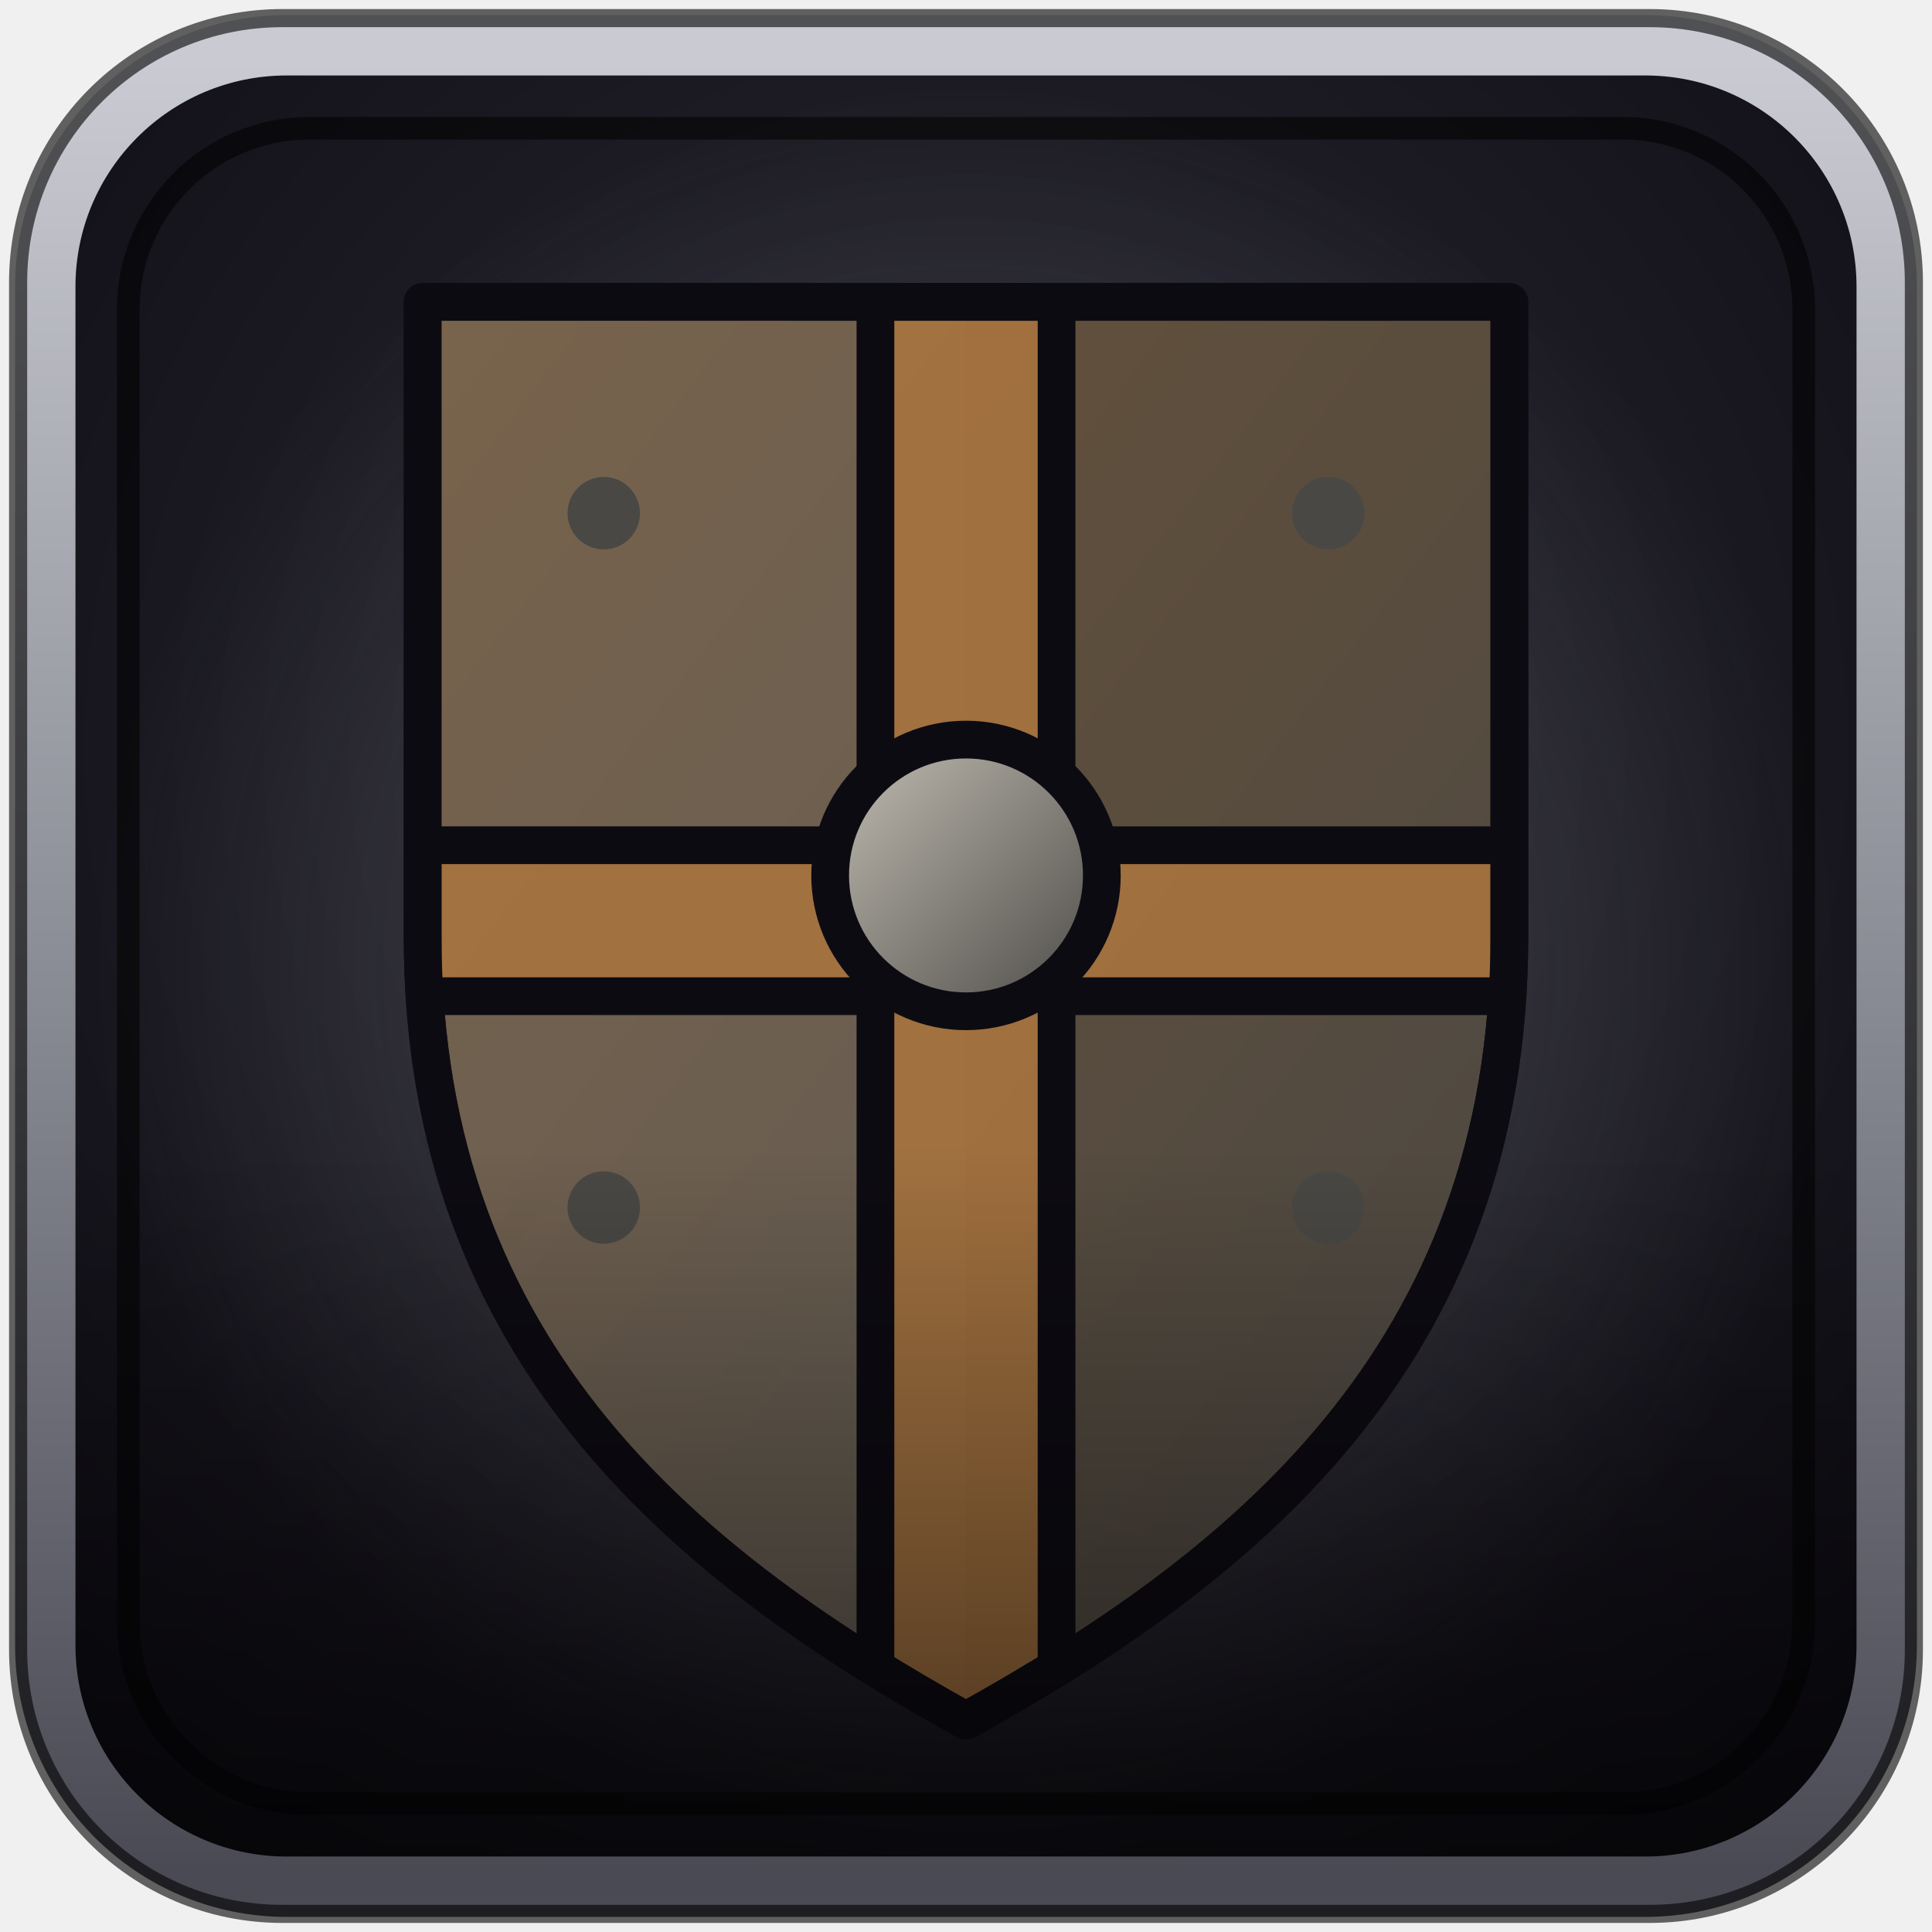
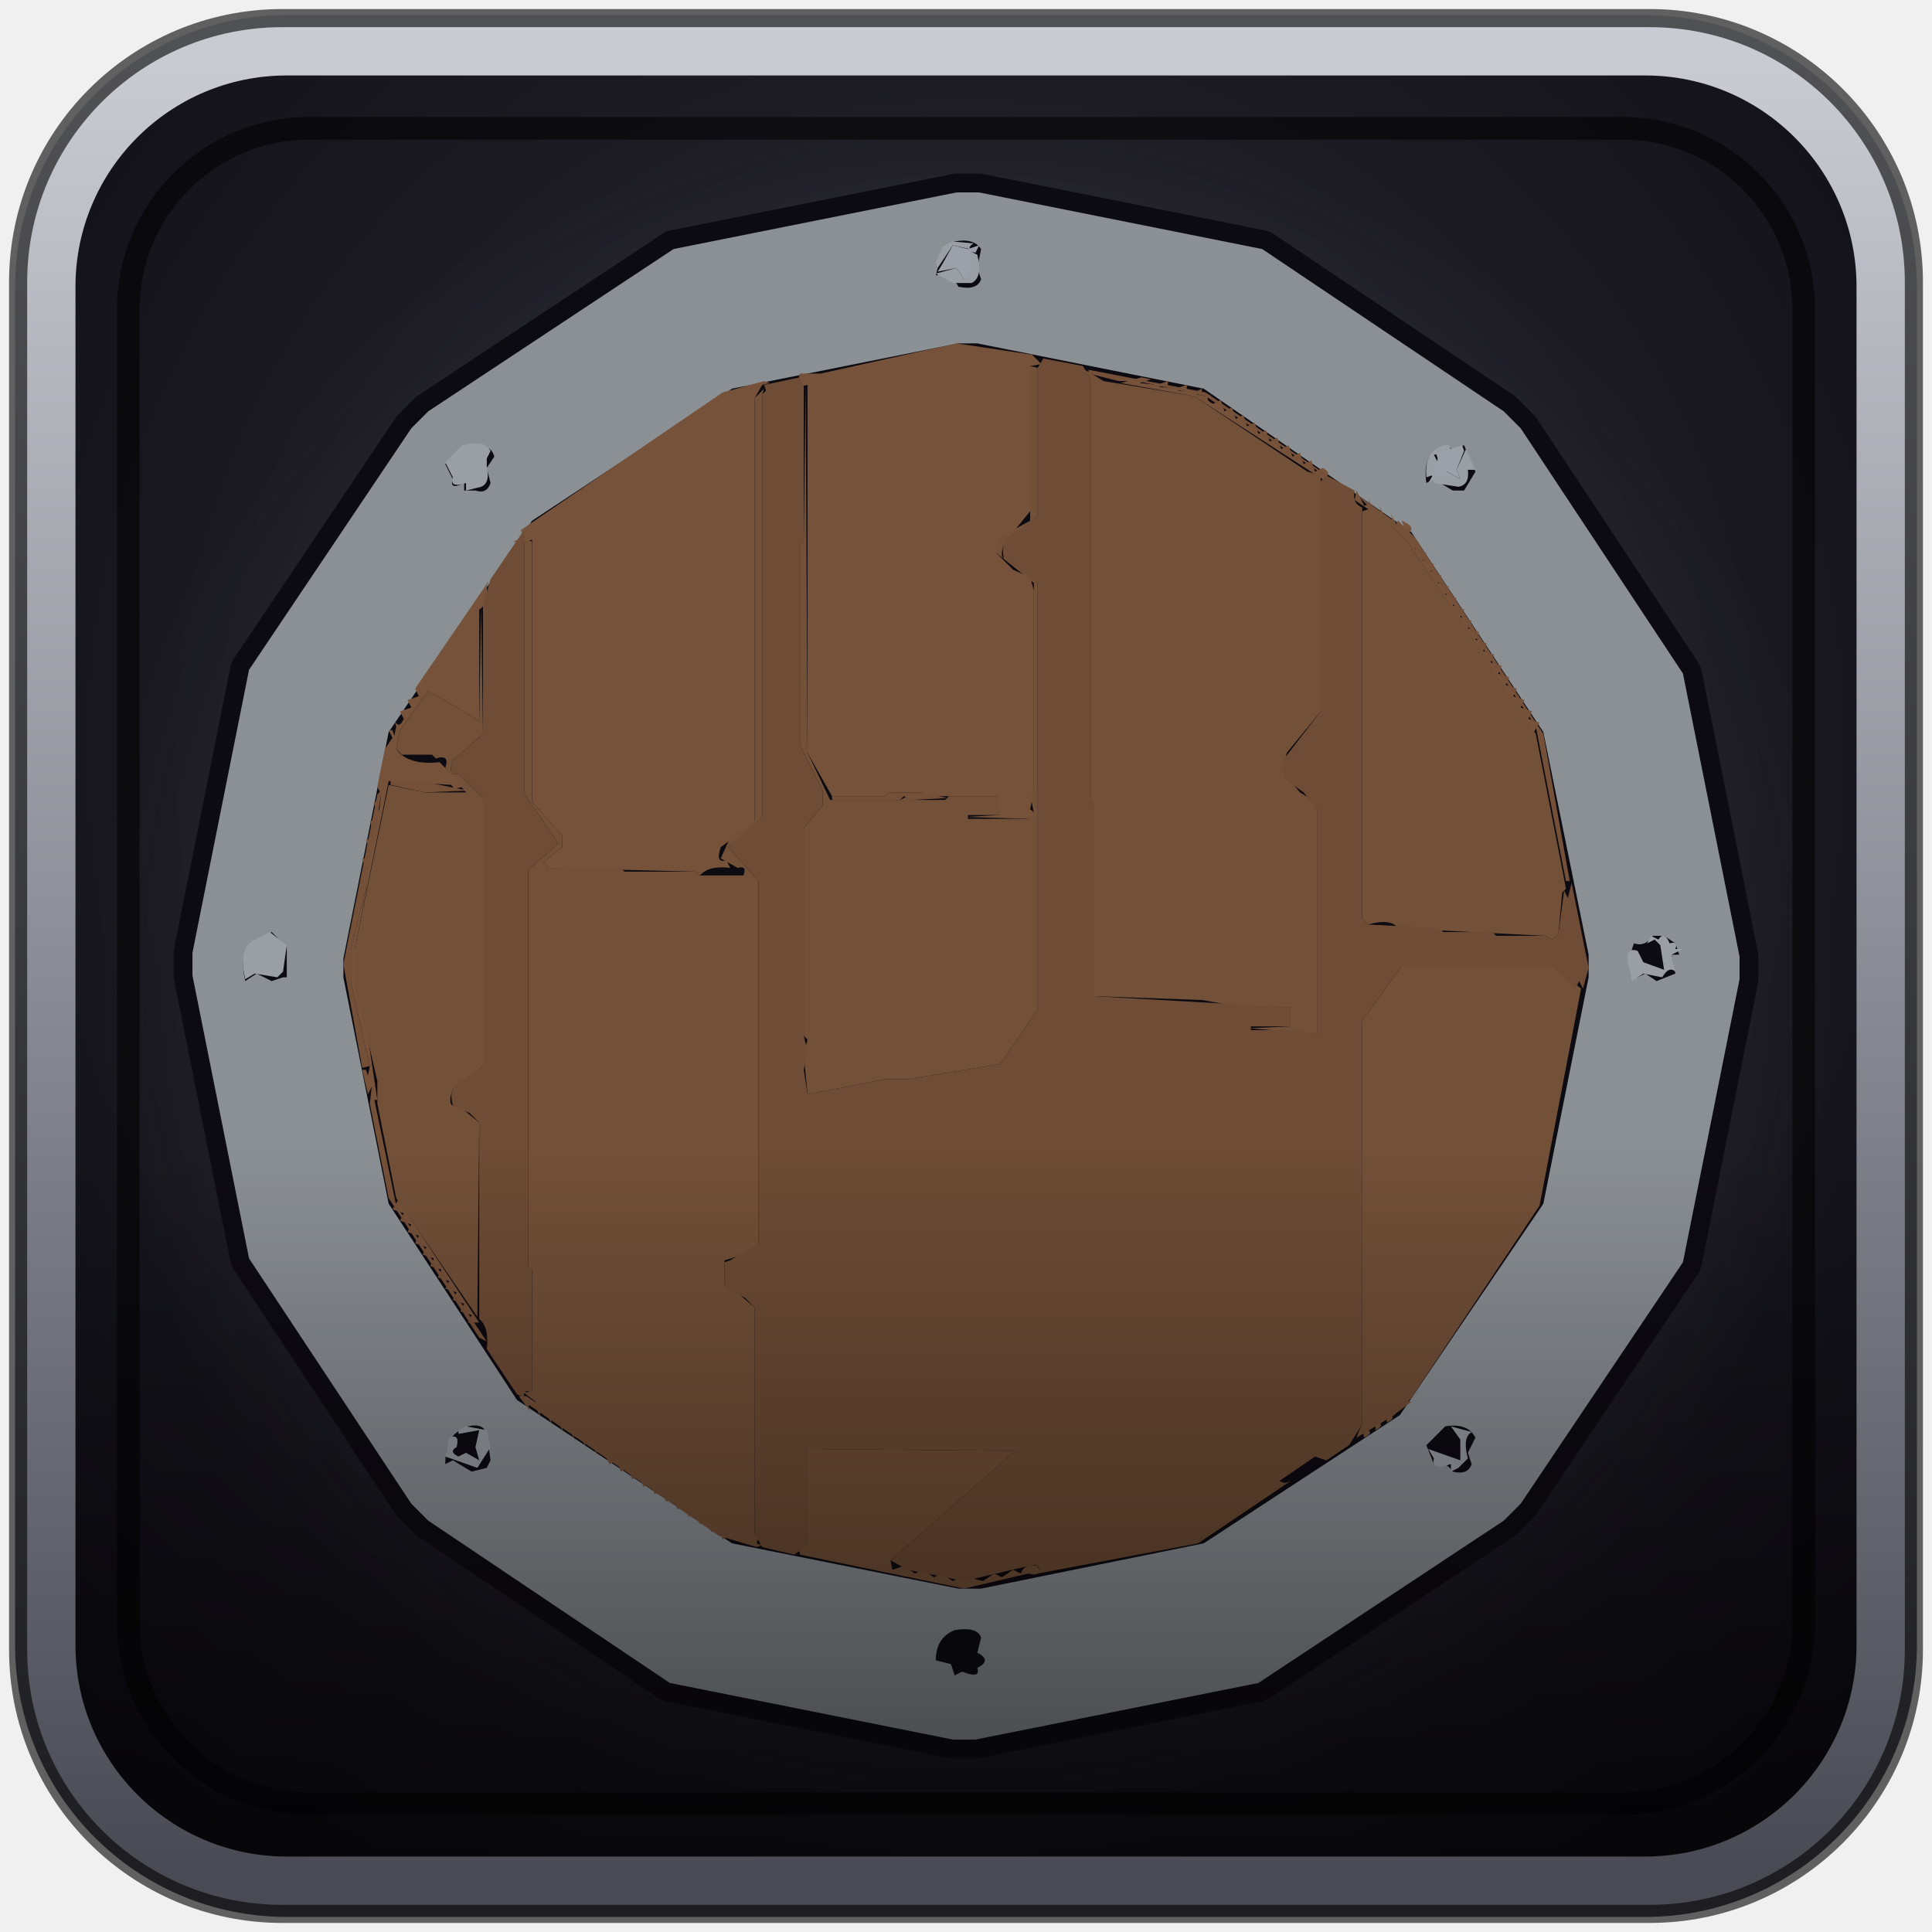
<svg xmlns="http://www.w3.org/2000/svg" viewBox="0 0 128 128" width="128" height="128" role="img" aria-label="Worn Shield">
  <defs>
    <radialGradient id="equip_shield_t1_bg" cx=".5" cy=".38" r=".8">
      <stop offset="0" stop-color="#2b2b34" />
      <stop offset="1" stop-color="#0b0910" />
    </radialGradient>
    <linearGradient id="equip_shield_t1_rim" x1="0" y1="0" x2="0" y2="1">
      <stop offset="0" stop-color="#c9cad2" />
      <stop offset=".5" stop-color="#8b8d96" />
      <stop offset="1" stop-color="#4a4a54" />
    </linearGradient>
    <radialGradient id="equip_shield_t1_gl" cx=".5" cy=".5" r=".5">
      <stop offset="0" stop-color="#9a9aa2" stop-opacity=".38" />
      <stop offset="1" stop-color="#9a9aa2" stop-opacity="0" />
    </radialGradient>
    <linearGradient id="equip_shield_t1_vg" x1="0" y1="0" x2="0" y2="1">
      <stop offset=".6" stop-color="#000" stop-opacity="0" />
      <stop offset="1" stop-color="#000" stop-opacity=".55" />
    </linearGradient>
    <linearGradient id="equip_shield_t1_1" x1="0" y1="0" x2="1" y2="1">
      <stop offset="0" stop-color="#6a5238" />
      <stop offset="1" stop-color="#4a4844" />
    </linearGradient>
    <clipPath id="equip_shield_t1_2">
      <path d="M28 20 H100 V62 C100 90 82 104 64 114 C46 104 28 90 28 62 Z" />
    </clipPath>
    <linearGradient id="equip_shield_t1_3" x1="0" y1="0" x2="1" y2="1">
      <stop offset="0" stop-color="#c4c0b6" />
      <stop offset="1" stop-color="#4a4844" />
    </linearGradient>
  </defs>
  <rect x="3" y="3" width="122" height="122" rx="16" fill="url(#equip_shield_t1_bg)" />
  <circle cx="64" cy="64" r="58" fill="url(#equip_shield_t1_gl)" />
-   <path d="M28 20 H100 V62 C100 90 82 104 64 114 C46 104 28 90 28 62 Z" fill="url(#equip_shield_t1_1)" stroke="#0d0b12" stroke-width="2.5" stroke-linejoin="round" stroke-linecap="round" />
-   <g clip-path="url(#equip_shield_t1_2)">
-     <rect x="0" y="0" width="64" height="128" rx="0" fill="#fff" fill-opacity=".1" />
-     <rect x="28" y="56" width="72" height="10" rx="0" fill="#a8743e" stroke="#0d0b12" stroke-width="2.5" stroke-linejoin="round" stroke-linecap="round" fill-opacity=".9" />
-     <rect x="58" y="20" width="12" height="100" rx="0" fill="#a8743e" stroke="#0d0b12" stroke-width="2.5" stroke-linejoin="round" stroke-linecap="round" fill-opacity=".9" />
-     <circle cx="40" cy="34" r="2.4" fill="#4a4844" />
-     <circle cx="88" cy="34" r="2.4" fill="#4a4844" />
-     <circle cx="40" cy="80" r="2.4" fill="#4a4844" />
-     <circle cx="88" cy="80" r="2.4" fill="#4a4844" />
+   <g transform="scale(0.25)">
+     <path fill="#0d0b12" stroke="#0d0b12" stroke-width="10" stroke-linejoin="round" d="M 253.5 51 L 259.5 51 L 334.5 66 L 398.5 109 L 403 113.5 L 446 178.5 L 461 253.5 L 461 259.5 L 446 334.5 L 403 398.5 L 398.5 403 L 333.5 446 L 258.5 461 L 252.5 461 L 177.5 446 L 113.5 403 L 109 398.5 L 66 333.5 L 51 258.5 L 51 252.5 L 66 177.5 L 109 113.5 L 113.5 109 L 178.5 66 L 253.5 51 Z " />
+     <path fill="rgb(141,146,151)" opacity="0.984" d="M 253.5 51 L 259.5 51 L 334.5 66 L 398.5 109 L 403 113.5 L 446 178.5 L 461 253.5 L 461 259.5 L 446 334.5 L 403 398.5 L 398.5 403 L 333.5 446 L 258.5 461 L 252.5 461 L 177.5 446 L 113.5 403 L 109 398.5 L 66 333.5 L 51 258.5 L 51 252.5 L 66 177.5 L 109 113.5 L 113.5 109 L 178.5 66 L 253.5 51 Z M 253 64 L 250 65 L 248 73 Q 252 72 254 76 Q 259 77 260 74 L 259 71 L 260 66 Q 258 63 253 64 Z M 254 91 L 194 103 L 141 138 L 103 194 L 91 254 L 91 259 L 103 319 L 137 371 L 194 409 L 254 421 L 260 421 L 319 409 L 371 375 L 409 319 L 421 259 L 421 253 L 409 194 L 374 141 L 319 103 L 259 91 L 254 91 Z M 123 118 L 118 123 L 120 127 Q 119 130 123 128 L 123 130 L 126 130 Q 129 131 130 128 L 129 124 L 131 121 Q 130 117 123 118 Z M 383 118 L 381 119 Q 377 121 378 128 L 380 127 L 385 130 L 388 130 L 391 125 L 388 118 L 385 119 L 383 118 Z M 72 247 L 68 249 Q 63 251 65 260 L 68 258 L 72 260 L 75 259 L 76 259 L 76 251 L 72 247 Z M 438 248 Q 436 251 433 250 L 432 253 Q 431 258 434 259 L 436 258 L 439 260 L 444 258 L 443 253 L 445 253 L 444 250 L 441 248 L 438 248 Z M 124 378 L 122 379 Q 118 381 118 388 L 120 387 L 125 390 L 129 389 L 130 387 L 129 380 Q 128 377 124 378 Z M 383 378 L 378 383 L 380 388 Q 383 387 385 390 Q 389 391 390 388 L 389 385 L 391 381 Q 389 377 383 378 Z M 253 432 Q 248 434 248 440 L 252 441 L 253 444 L 255 443 Q 260 445 259 442 Q 263 440 259 438 L 260 434 Q 259 431 253 432 Z " />
+     <path fill="rgb(118,82,59)" opacity="0.996" d="M 253.5 91 L 273.5 94 L 276 96.5 L 273 97 L 273 135.5 L 268.5 141 L 264 144.5 L 264 146.5 L 268.5 151 L 273 153 L 274 156.5 L 274 209.5 L 273 214.5 Q 275.3 215.8 272.5 217 L 256 216.5 L 265 216 L 264.5 211 L 245.5 211 L 244.5 210 L 235.5 210 L 234.5 211 L 220.5 211 L 214 199.5 L 214 102 Q 210.7 103.1 212 99 L 217.5 99 L 253.5 91 Z " />
+     <path fill="rgb(118,82,59)" opacity="0.996" d="M 302.5 100 L 305 100.5 L 302 101.5 L 306.5 102 L 309.5 101 L 309.5 102 L 307 102.5 L 311.5 103 L 314.5 102 L 314.5 103 L 312 103.5 L 316.5 104 L 318.5 103 L 318.5 104 L 317 104.5 L 319.5 105 L 321 104.5 Q 318.8 105.8 321.5 107 L 323.5 106 L 324.5 109 L 326.5 108 L 327.5 111 L 329.5 110 L 330.5 113 L 332.5 112 L 333.5 115 L 335.5 114 L 336.5 117 L 338.5 116 L 339.5 119 L 341.5 118 L 342.5 121 L 344.5 120 L 345.5 123 L 347.5 122 L 348.5 125 L 350.5 124 Q 353.5 125.5 350.5 127 L 316.5 105 L 297 101.5 L 302.5 100 Z " />
+     <path fill="rgb(118,82,59)" opacity="0.996" d="M 202.5 101 L 204 101.5 L 202 102 L 200 105.5 L 200 217.5 L 198.5 219 L 191 224.5 Q 189.5 228.9 192.5 228 L 193.5 230 Q 187.8 229.3 185.5 232 L 184.5 231 L 145.5 230 L 144 228.5 L 149 224.5 L 149 221.5 L 141 212.5 L 141 143 L 138.5 144 L 136 143.5 L 139 142.5 L 138 140.5 L 191.5 104 L 202.5 101 Z " />
+     <path fill="rgb(118,82,59)" opacity="0.996" d="M 359.5 130 L 361.5 134 L 363 133.5 L 362.5 132 L 364.5 136 L 366 135.5 L 365.5 134 L 367.5 138 L 369 137.5 L 368.5 136 L 370.5 140 L 372 139.5 L 371.5 138 Q 375.7 139.8 373 141.5 L 374.5 144 L 376 143.5 L 375 145.5 L 378 146.5 L 377 148.5 L 380 149.5 L 379 151.5 L 382 152.5 L 381 154.5 L 384 155.5 L 383 157.5 L 386 158.5 L 385 160.5 L 388 161.5 L 387 163.5 L 390 164.5 L 389 166.5 L 392 167.5 L 391 169.5 L 394 170.5 L 393 172.5 L 396 173.5 L 395 175.5 L 398 176.5 L 397 178.5 L 400 179.5 L 399 181.5 L 402 182.5 L 401 184.5 L 404 185.5 L 403 187.5 L 406 188.5 L 405 190.5 L 408 191.5 L 406.5 194 L 373 143.5 L 368.5 139 L 359 132.5 L 359.5 130 Z " />
+     <path fill="rgb(118,82,59)" opacity="0.996" d="M 129.5 154 L 129 155.5 Q 129.6 160.1 127 161.5 L 127 191 L 113.5 183 L 106 193.5 L 105 198.5 Q 108.1 202.9 116.5 202 L 123 208.5 L 120.5 209 L 119.5 208 L 103 207 L 94 251.5 L 94 260.5 L 97 271.5 L 100 291.5 L 99 291.5 L 98.5 288 L 97.5 290 L 96 283.5 L 97 283.5 L 97.5 285 L 98 282.5 L 93 260.5 L 93 251.5 L 97 235.5 L 97 230.5 L 96 227.5 L 97 227.5 L 97.5 230 L 98 225.5 L 97 222.5 L 98 222.5 L 98.5 225 L 99 220.5 L 98 217.5 L 99 217.5 L 99.5 220 L 100 215.5 L 99 212.5 L 100 212.5 L 100.5 215 L 101 210.5 L 100 208.5 L 102 198.5 L 104 195.5 L 103 193.5 L 104 193.5 L 104.5 195 L 105 192.5 L 104.5 191 Q 105.8 193.3 107 190.5 L 106 188.5 L 109 187.5 L 108 185.5 L 111 184.5 L 110 182.5 L 129.5 154 Z " />
+     <path fill="rgb(118,82,59)" opacity="0.996" d="M 105.5 318 L 127 350.5 L 124 350.5 L 125 348.5 L 122 347.5 L 123 345.5 L 120 344.5 L 121 342.5 L 118 341.5 L 119 339.5 L 116 338.5 L 117 336.5 L 114 335.5 L 115 333.5 L 112 332.5 L 113 330.5 L 110 329.5 L 111 327.5 L 108 326.5 L 109 324.5 L 106 323.5 L 107 321.5 L 104 320.5 L 105.5 318 Z " />
+     <path fill="rgb(118,82,59)" opacity="0.996" d="M 137.5 370 L 139.5 370 L 194 406.5 L 191.5 408 L 190.5 405 L 188.5 406 L 187.5 403 L 185.5 404 L 184.5 401 L 182.5 402 L 181.5 399 L 179.5 400 L 178.5 397 L 176.5 398 L 175.5 395 L 173.5 396 L 172.5 393 L 170.5 394 L 169.5 391 L 167.5 392 L 166.5 389 L 164.5 390 L 163.5 387 L 161.5 388 L 159.5 384 L 158 384.5 L 158.5 386 L 156.5 382 L 155 382.5 L 155.5 384 L 153.5 380 L 152 380.5 L 152.5 382 L 150.5 378 L 149 378.5 L 149.5 380 L 147.5 376 L 146 376.5 L 146.5 378 L 144.5 374 L 143 374.5 L 143.5 376 L 141.5 372 L 140 372.5 L 140.5 374 L 137.5 370 Z " />
+     <path fill="rgb(118,82,59)" opacity="0.996" d="M 371.5 371 L 374 371.5 L 370 374.5 L 370.5 373 L 368 374.5 Q 370.3 375.8 367.5 377 L 367.5 375 L 365 376.5 Q 367.2 377.8 364.5 379 L 364.5 377 L 362 378.5 Q 364.3 379.8 361.5 381 L 361 378.5 L 363.5 376 L 371.5 371 Z " />
+     <path fill="rgb(155,159,166)" opacity="0.996" d="M 252.5 64 L 258 64.5 Q 255.5 66 259 67.5 Q 260.5 73.5 257.5 75 L 252.5 75 L 248 72.5 L 253.5 71 L 255.5 74 L 257 72.5 L 257 66 L 252.5 65 L 248.5 71 L 248 69.5 L 250 65 L 252.5 64 Z " />
+     <path fill="rgb(155,159,166)" opacity="0.996" d="M 122.5 118 Q 128.5 116.5 130 119.5 L 129 121.5 L 129 123.5 Q 130 128 127.5 129 L 123.5 130 L 123.5 128 Q 119.1 129.5 120 126.5 L 118 122.5 L 122.5 118 Z " />
+     <path fill="rgb(155,159,166)" opacity="0.996" d="M 382.5 118 Q 385.1 117.3 384 120 L 380 120.5 L 381 122.5 L 380 126 L 383.5 125 L 387 127 L 386 124.5 L 388.5 119 L 391 124.5 L 389 124.5 Q 389.5 128.5 386.5 129 L 380 128 L 379.5 126 L 378 126.5 Q 377.5 121 380.5 119 L 382.5 118 Z " />
+     <path fill="rgb(155,159,166)" opacity="0.996" d="M 71.5 247 L 76 250.5 L 75 257.5 L 73.5 259 L 67.5 258 L 65 259.5 Q 63 251 67.5 249 L 71.5 247 Z " />
+     <path fill="rgb(155,159,166)" opacity="0.996" d="M 437.5 248 L 439.5 249 Q 441 246.5 442.5 250 Q 444.8 249.3 444 251.5 L 446 251.5 L 443 253 L 444 257.5 Q 442.3 255.9 440.5 259 L 435.5 258 L 432.5 260 L 432 257.5 Q 430 250.6 434 252 L 435.5 255 L 441 257 L 440 250.5 L 438.5 249 L 436.5 250 L 437.5 248 Z " />
+     <path fill="rgb(155,159,166)" opacity="0.996" d="M 123.5 378 L 129 379 L 130 383.5 L 126.5 389 L 118 386 L 119 381 Q 122 379.8 121 383.5 Q 118.8 384.7 121.5 386 L 123.5 385 L 127 387 L 126 383.5 L 127 379 L 121.5 380 L 121.5 379 L 123.5 378 Z " />
+     <path fill="rgb(155,159,166)" opacity="0.996" d="M 384.5 378 L 390 379.5 Q 387.5 381 389 386.5 L 386.5 389 L 384.5 390 L 384.5 388 Q 379.1 389.9 380 386.5 L 378.5 384 L 387 387 L 387 381.5 L 384.5 378 Z " />
+     <path fill="rgb(115,80,56)" opacity="0.996" d="M 273 97 L 275 97.5 L 275 136.5 L 266 144.5 Q 264.5 148.9 267.5 148 L 275 154.5 L 275 267.5 L 265 282 L 240.5 286 L 234.5 286 L 214 290 L 213 279.5 L 214 275.5 L 213 274.5 L 213 219.5 L 218 213.5 L 218 209.5 L 212 197.5 L 212 144.5 L 213 143.5 L 213.5 102 L 214 199.5 L 220 212 L 238.5 212 L 240.5 211 L 241.5 212 L 250.5 212 L 251.5 211 L 265 211 L 265 216 L 256.5 216 L 256.5 217 L 272.5 217 L 274 215.5 L 273 210.5 L 274 209.5 L 274 154.5 L 264 146.5 Q 263.5 141.5 267.5 141 L 273 138 L 273 97 Z " />
+     <path fill="rgb(115,80,56)" opacity="0.996" d="M 287.5 98 L 292.5 101 L 316.5 105 L 346.5 125 L 350 126 L 350 188.5 L 341 199.5 L 340 204.5 L 344.5 210 L 347 211.5 L 349 214.5 L 349 274 L 331 272.5 L 342 272 L 342 267 L 329.5 267 L 318.5 265 L 290 264 L 290 213.5 L 289 212.5 L 289 100.5 L 287.5 98 Z " />
+     <path fill="rgb(115,80,56)" opacity="0.996" d="M 202.5 103 L 202 104.5 L 202 216.5 L 197.5 221 L 193 224.5 L 201 233.5 L 201 329.5 L 198.5 332 L 192 334 L 192 340.5 L 193.5 341 L 200 346.5 L 200 406.5 L 201 407.5 L 200.5 409 L 202 409.5 L 200.5 410 L 190.5 407 L 139 371.5 L 140.5 372 L 142 371.5 L 138 368.5 L 139.5 369 L 141 368.5 L 141 336.5 L 140 335.5 L 140 230.5 L 148 223.5 L 139 210.5 L 139 143 L 141 143.5 L 141 212.5 L 149 221.5 L 149 224.5 L 144 228.5 L 145.5 230 L 164.5 230 L 165.5 231 L 184.5 231 L 185.5 232 L 197 232 Q 198.1 229.3 195.5 230 L 191 227.5 L 193.5 222 L 200 217.5 L 200 105.5 L 202.5 103 Z " />
+     <path fill="rgb(115,80,56)" opacity="0.996" d="M 359.5 131 L 370 138.5 L 369 139.5 L 373 143.5 L 407 194.5 L 415 235.5 L 414 236.5 L 413 247.5 L 411.5 249 L 409.5 248 L 370.5 246 Q 368.7 243.3 362.5 245 L 361 243.5 L 361 135.5 L 362.5 135 L 362.5 134 L 359.5 131 Z " />
+     <path fill="rgb(115,80,56)" opacity="0.996" d="M 127.5 161 L 128 194.5 L 120 201.5 Q 118.5 205.9 121.5 205 L 128 211.5 L 128 282.5 L 120 288.5 Q 118.1 293.9 121.5 293 L 127 297.5 L 126.5 349 L 105 317.5 L 100 292.5 L 100 286.5 L 94 260.5 L 94 251.5 L 103 208 L 112.5 210 L 123.5 210 L 118 203.5 Q 119.3 199.8 115.5 201 L 114.5 200 L 106.5 200 L 105 198.5 L 106 193.5 L 113.5 183 L 127 191 L 127.5 161 Z " />
+     <path fill="rgb(115,80,56)" opacity="0.996" d="M 371.5 256 L 411.5 256 L 419 262 L 408 319.5 L 374 370.5 L 369.5 375 L 359.5 381 L 360 379.5 L 361 377.5 L 361 270.5 L 371.5 256 Z " />
+     <path fill="rgb(115,80,56)" opacity="0.996" d="M 214 384 L 269 384.5 L 236 413.5 L 236.5 416 L 239.5 415 L 242.5 417 L 244.5 416 L 247.5 418 L 249.5 417 L 252.5 419 L 254.5 418 L 256.5 418 L 260.5 419 L 263.5 417 L 265.5 418 L 268.5 416 L 270.5 417 Q 271.6 414.2 275 415 Q 276.3 418 272.5 417 L 255.5 421 L 212 412 Q 211.3 408.9 214 409.5 L 214 384 Z " />
+     <path fill="rgb(117,80,57)" d="M 288.5 98 L 319.5 104 L 351 125.5 L 349.5 125 L 319.5 105 L 301.5 101 L 296.5 101 L 288.5 99 L 288.5 98 Z " />
+     <path fill="rgb(117,80,57)" d="M 370.5 138 L 375 142.5 L 409 194.5 L 416 233.5 L 415 233.5 L 407 192.5 L 371.5 140 Q 368.7 140.7 370.5 138 Z " />
+     <path fill="rgb(117,80,57)" d="M 103.5 207 L 111.5 207 L 124 209.5 L 112.5 210 L 103.5 208 L 103.5 207 Z " />
+     <path fill="rgb(117,80,57)" d="M 101.5 209 L 101 210.5 L 97 235.5 L 93 251.5 L 93 260.5 L 98 282.5 L 96 283 L 91 255.5 L 100 210.5 L 101.5 209 Z " />
+     <path fill="rgb(117,80,57)" d="M 235.5 210 L 244.5 210 L 251 211.5 L 241.5 212 L 239.5 211 L 238.5 212 L 220.5 212 L 220.5 211 L 234.5 211 L 235.5 210 Z " />
+     <path fill="rgb(117,80,57)" d="M 98.5 288 L 105 319.5 L 129 355.5 L 127 354.5 L 103 317.5 L 98 292.5 L 98.5 288 Z " />
+     <path fill="rgb(110,76,53)" opacity="0.996" d="M 276.5 95 L 287 97 L 289 100.5 L 289 212.5 L 290 213.5 L 290 264 L 342 267 L 342 272 L 331.5 272 L 331.5 273 L 342.5 273 L 349 274 L 349 214.5 L 345.5 210 L 342 207.5 Q 339.4 206.1 340 201.5 L 350 188.5 L 350 127.5 L 351.5 126 L 359 130 Q 358.3 133.4 361 134.5 L 361 243.5 L 362.5 245 L 381.5 246 L 382.5 247 L 395.5 247 L 396.5 248 L 409.5 248 L 411.5 249 L 413 247.5 L 414.5 236 L 415.5 238 L 416.5 234 L 421 256.5 L 419.5 262 L 418.5 260 L 417.5 262 L 411.5 256 L 371.5 256 L 361 270.5 L 361 377.5 L 357.5 383 L 351.5 387 L 348.5 386 L 339 392.5 L 340.5 393 L 342 392.5 L 317.5 409 L 275 417 Q 276.3 414 272.5 415 L 255.5 419 L 240.5 416 L 236 413.5 L 269 384.5 L 214 384 L 214 409.5 L 210.5 412 L 202 410 L 200 406.5 L 200 346.5 L 197.5 344 L 192 341 L 192 334.5 L 193.5 334 L 201 329.5 L 201 233.5 L 193 224.5 L 202 216.5 L 202 104.5 L 203 103.5 L 202.5 102 L 212 100 L 213 102.5 L 213 143.5 L 212 144.5 L 212 197.5 L 218 209.5 L 218 213.5 L 213 219.5 L 213 274.5 L 214 278.5 L 213 283.5 L 214 290 L 234.5 286 L 240.5 286 L 265 282 L 275 267.5 L 275 154.5 L 266 148 Q 265 142.4 269.5 141 L 275 136.5 L 275 97.5 L 276.5 95 Z " />
+     <path fill="rgb(110,76,53)" opacity="0.996" d="M 138.5 141 L 139 142.5 L 139 144.5 L 139 210.5 L 148 223.5 L 140 230.5 L 140 335.5 L 141 336.5 L 141 369 Q 138.3 367.9 139 370.5 L 137 369.5 L 129 357.5 Q 129.7 351.8 127 349.5 L 127 297.5 L 124.5 295 L 120 293 Q 118.8 288.4 121.5 287 L 128 282.5 L 128 211.5 L 121.5 205 Q 118.5 205.9 120 201.5 L 128 194.5 L 128 160.5 L 130 153.5 L 138.5 141 Z " />
+     <path fill="rgb(156,160,168)" d="M 252.5 65 L 256.5 66 L 259.5 65 L 258.5 67 L 257 66.5 Q 258.5 72.5 255.5 74 L 253.5 71 L 248.5 72 L 250 69.5 L 252.5 65 Z " />
+     <path fill="rgb(156,160,168)" d="M 387.5 118 L 388 119.5 L 386 124.5 L 387 127 L 383.5 125 L 378.5 128 L 380 125.5 L 381 121.5 L 380.5 120 L 387.5 118 Z " />
  </g>
-   <path d="M28 20 H100 V62 C100 90 82 104 64 114 C46 104 28 90 28 62 Z" fill="none" stroke="#0d0b12" stroke-width="2.5" stroke-linejoin="round" stroke-linecap="round" />
-   <circle cx="64" cy="58" r="9" fill="url(#equip_shield_t1_3)" stroke="#0d0b12" stroke-width="2.5" stroke-linejoin="round" stroke-linecap="round" />
  <rect x="3" y="3" width="122" height="122" rx="16" fill="url(#equip_shield_t1_vg)" />
  <rect x="8.5" y="8.5" width="111" height="111" rx="12" fill="none" stroke="#000" stroke-opacity=".55" stroke-width="1.5" />
  <rect x="3" y="3" width="122" height="122" rx="16" fill="none" stroke="url(#equip_shield_t1_rim)" stroke-width="4" />
  <rect x="1.2" y="1.2" width="125.6" height="125.6" rx="17.5" fill="none" stroke="#000" stroke-opacity=".6" stroke-width="1.2" />
</svg>
